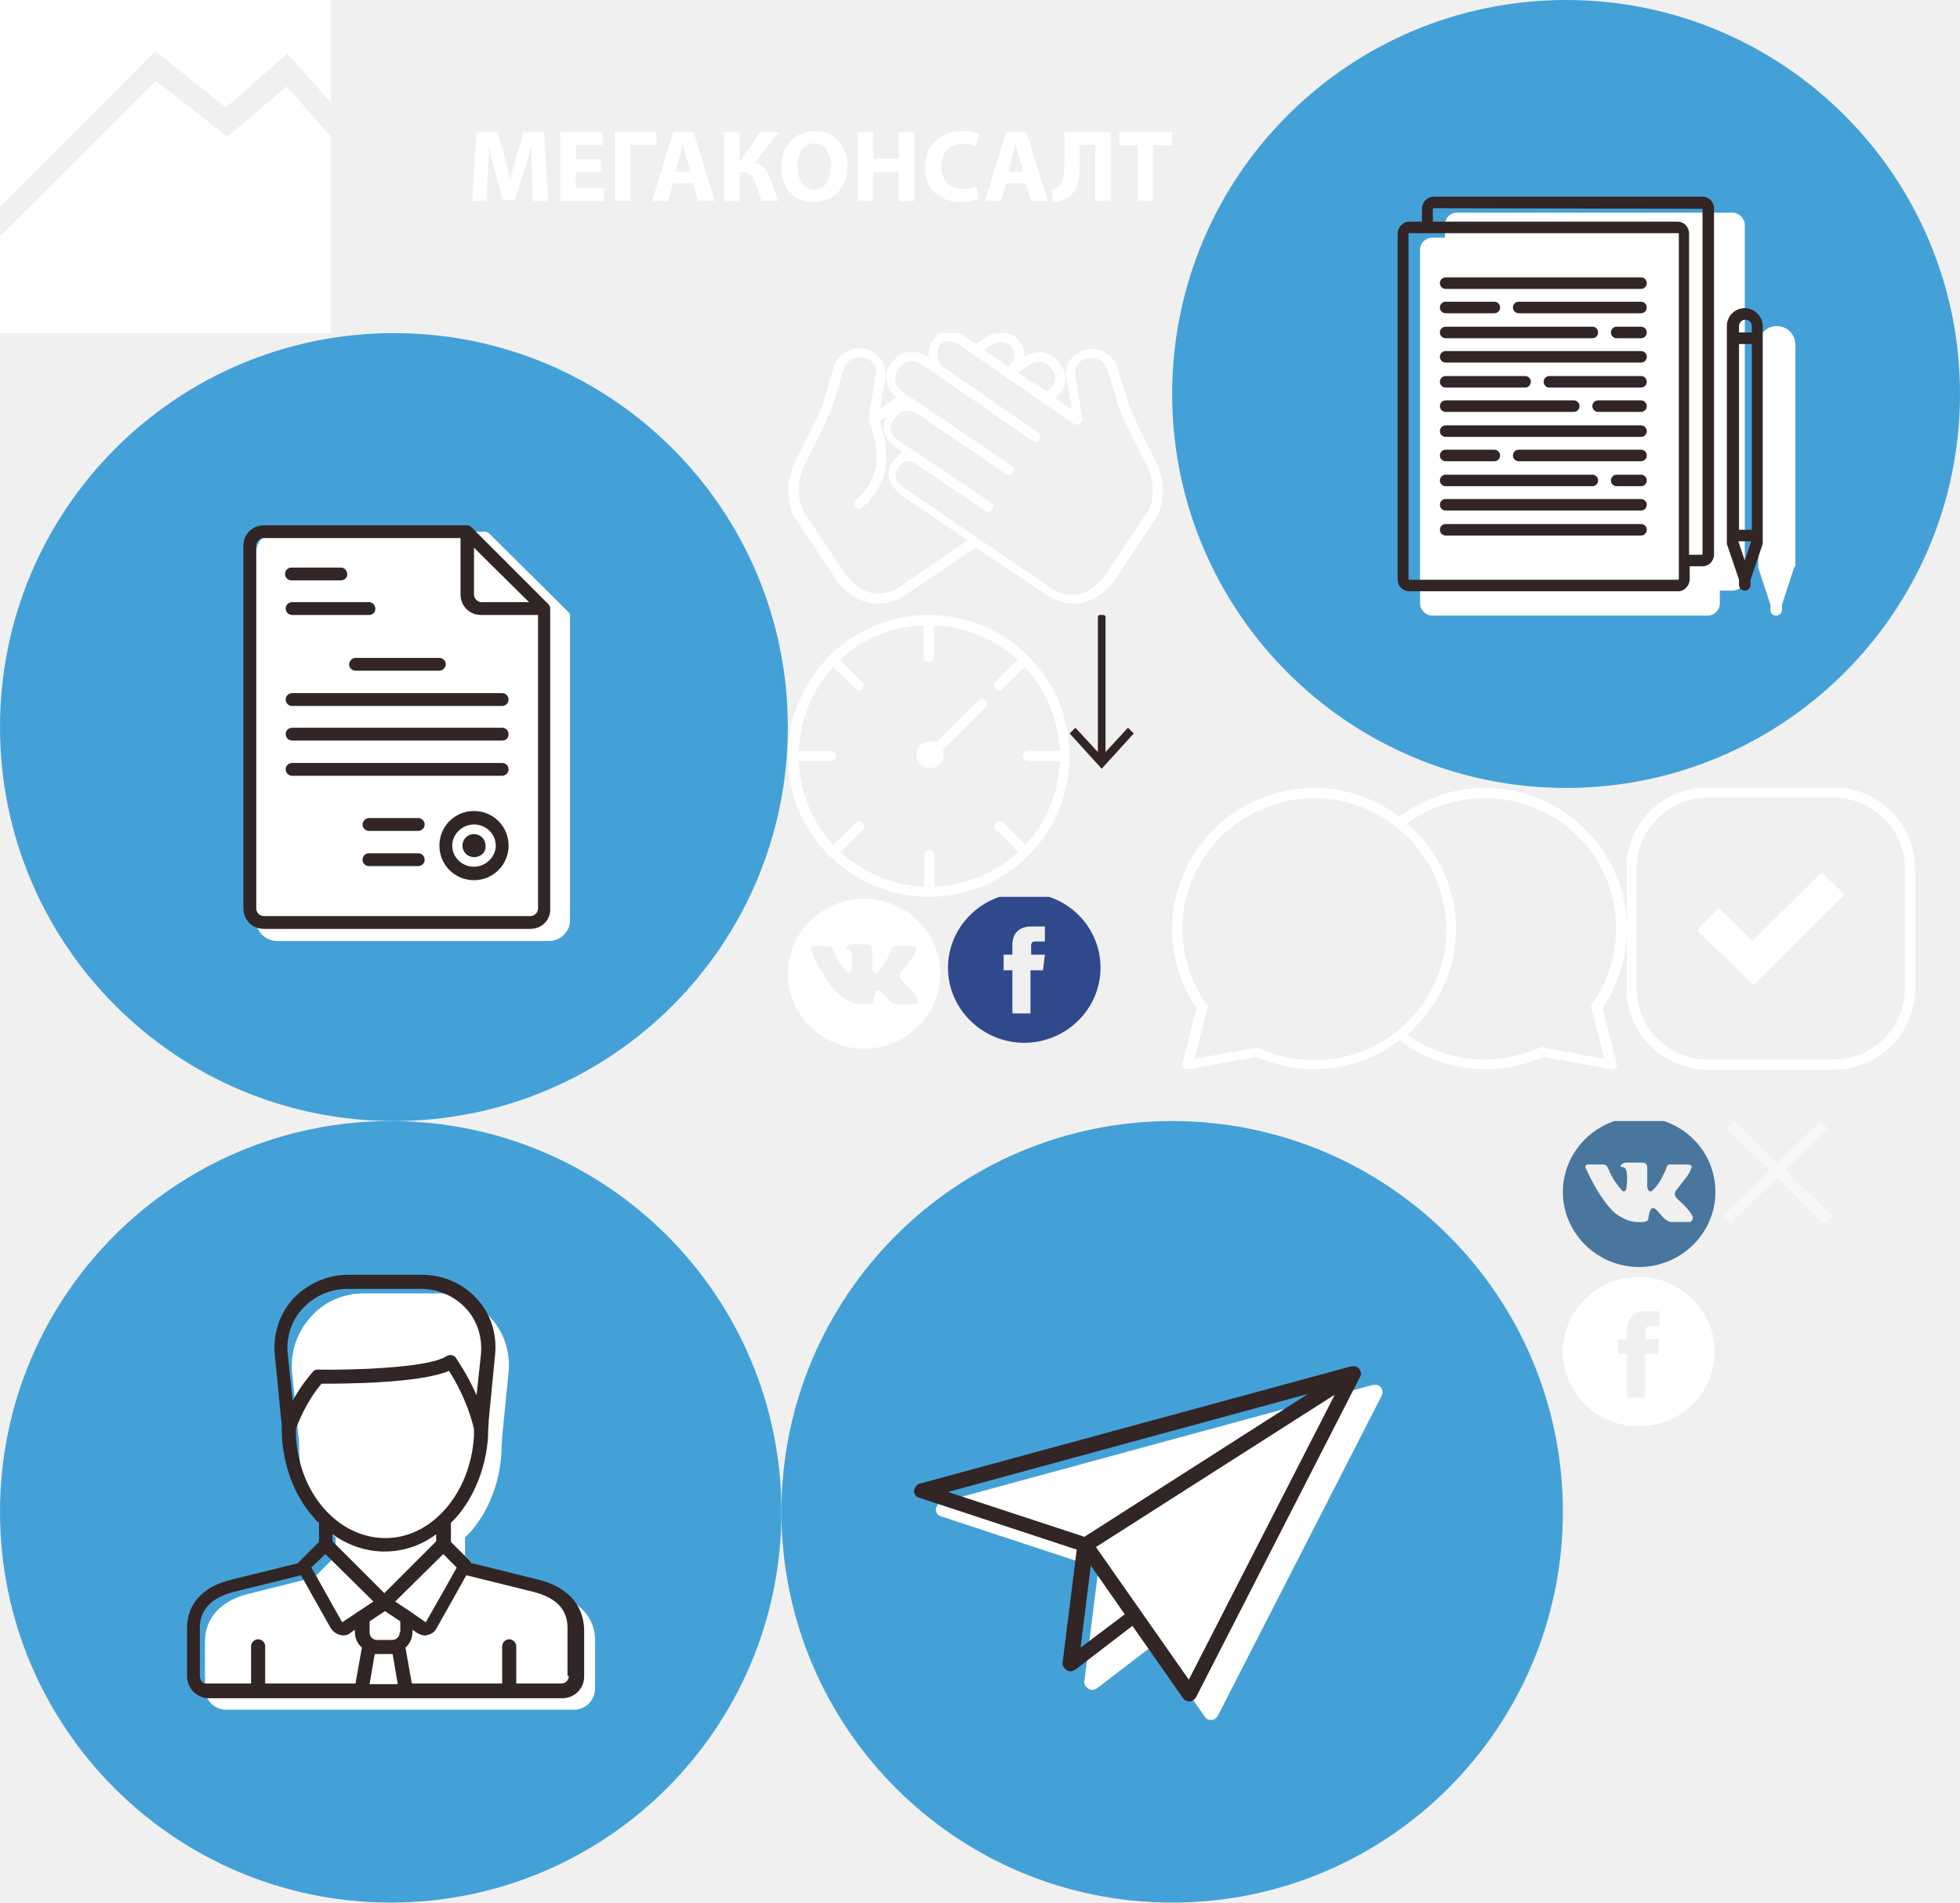
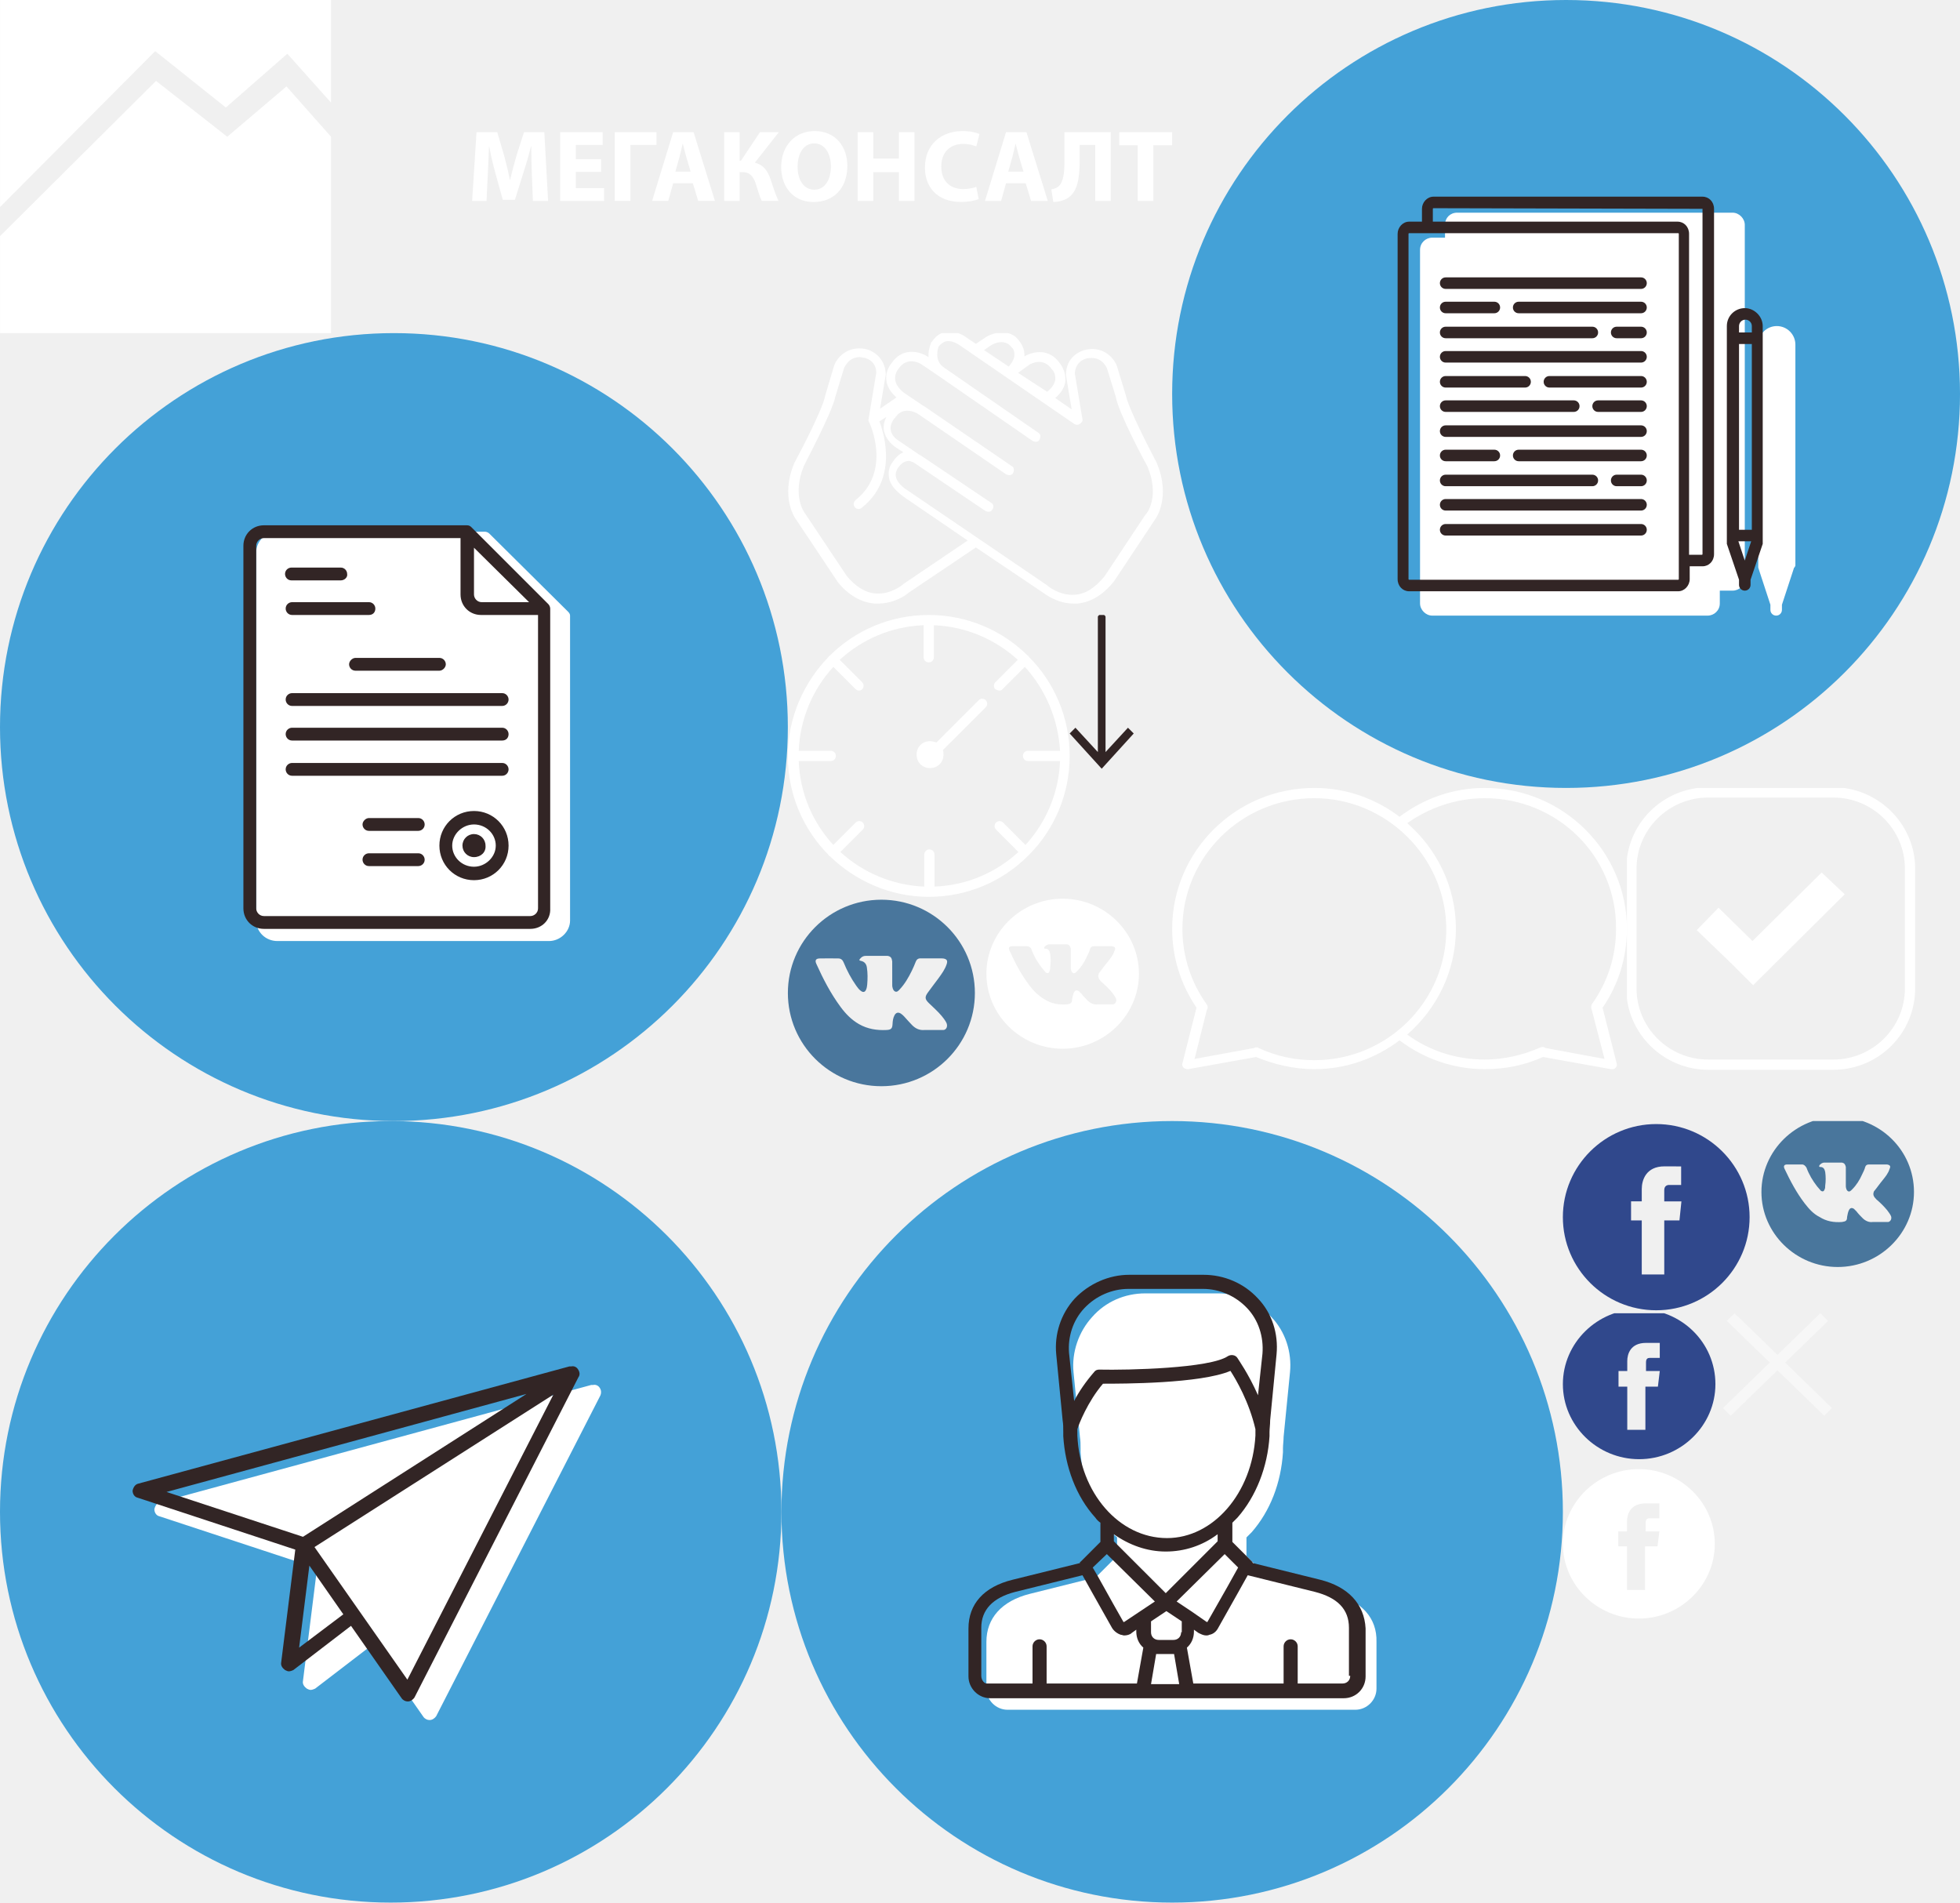
<svg xmlns="http://www.w3.org/2000/svg" height="297" viewBox="0 0 306 297" width="306">
  <svg height="52" viewBox="0 0 183 52" width="183" x="0" y="0">
    <defs>
      <style>.cls-1 { fill: #fff; fill-rule: evenodd; }</style>
    </defs>
    <path d="M180.064 22.673v8.69h-2.44v-8.69h-2.883v-2.037h8.257v2.037h-2.933zm-9.068-.048h-2.44v2.545c0 2.755-.35 4.87-1.977 5.826-.543.304-1.276.528-2.136.528l-.304-1.96c.527-.065.956-.29 1.228-.573.653-.666.813-2.036.813-3.66v-4.694h7.238v10.727h-2.422v-8.738zm-10.858 5.983h-3.077l-.763 2.755h-2.52l3.284-10.727h3.19l3.33 10.727h-2.614l-.828-2.755zm-1.02-4.09c-.192-.635-.383-1.43-.543-2.07h-.03c-.162.64-.32 1.45-.496 2.07l-.64 2.276h2.377l-.67-2.276zm-8.735-2.053c-1.928 0-3.427 1.162-3.427 3.547 0 2.152 1.275 3.506 3.443 3.506.733 0 1.545-.16 2.024-.35l.366 1.892c-.446.22-1.45.464-2.757.464-3.715 0-5.627-2.312-5.627-5.365 0-3.663 2.614-5.7 5.865-5.7 1.26 0 2.218.256 2.648.476l-.494 1.928c-.494-.207-1.18-.4-2.04-.4zm-10.044 4.41h-4.002v4.488H133.9V20.636h2.438v4.12h4v-4.12h2.426v10.727h-2.425v-4.49zm-13.328 4.66c-3.188 0-5.053-2.4-5.053-5.46 0-3.21 2.056-5.615 5.228-5.615 3.3 0 5.102 2.468 5.102 5.428 0 3.515-2.137 5.648-5.278 5.648zm.112-9.15c-1.642 0-2.6 1.562-2.6 3.646 0 2.103.99 3.58 2.616 3.58 1.643 0 2.583-1.56 2.583-3.642 0-1.93-.925-3.583-2.6-3.583zm-6.82 5.604c.38 1.145.73 2.307 1.24 3.373h-2.613c-.366-.734-.572-1.56-.828-2.356-.366-1.21-.86-2.133-2.168-2.133h-.462v4.49h-2.407V20.635h2.407v4.457h.208l2.964-4.457h2.95l-3.746 4.757c1.386.35 2.008 1.306 2.455 2.596zm-12.132.618h-3.077l-.764 2.755h-2.52l3.285-10.727h3.19l3.33 10.727H109l-.828-2.755zm-1.02-4.09c-.192-.635-.383-1.43-.543-2.07h-.033c-.16.64-.318 1.45-.494 2.07l-.638 2.276h2.377l-.67-2.276zm-8.73 6.845h-2.44V20.636h6.505v1.99h-4.065v8.737zM87.457 20.636h6.63v1.99h-4.19v2.227h3.952v1.973h-3.954v2.545h4.416v1.993h-6.855V20.636zm-4.42 6.622c-.048-1.29-.096-2.848-.096-4.41h-.047c-.334 1.37-.78 2.896-1.194 4.154l-1.31 4.183h-1.896l-1.148-4.15c-.35-1.26-.717-2.785-.973-4.187h-.03c-.065 1.446-.113 3.104-.19 4.44l-.194 4.075h-2.25l.687-10.727h3.237l1.052 3.582c.334 1.24.668 2.576.908 3.832h.048c.302-1.24.67-2.657 1.02-3.85l1.15-3.564h3.17l.59 10.727h-2.375l-.16-4.105zM.01 36.855l24.353-24.223 11.122 8.714 9.24-7.856 6.95 7.85v30.663H.01V36.855zm35.25-20.07L24.23 7.982.01 32.32V-.01h51.665v16.023l-6.817-7.625-9.597 8.398z" class="cls-1" />
  </svg>
  <svg height="123" viewBox="-244 335 123 123" width="123" x="0" y="52">
    <circle cx="-182.5" cy="396.5" r="61.5" fill="#44a1d7" />
    <path d="M-155.3 378.5l-12.3-12.2c-.2-.2-.5-.3-.7-.3h-32.4c-1.8 0-3.3 1.5-3.3 3.2v57.5c0 1.8 1.5 3.2 3.3 3.2h42.4c1.8 0 3.3-1.5 3.3-3.2v-47.6c0-.2-.1-.4-.3-.6z" fill="#FFF" />
    <path d="M-161.2 428h-41.6c-1.8 0-3.2-1.4-3.2-3.2v-56.6c0-1.8 1.4-3.2 3.2-3.2h31.7c.3 0 .5.1.7.3l12 12c.2.2.3.5.3.7v46.8c.1 1.8-1.3 3.2-3.1 3.2zm-8.8-59.5v7.3c0 .6.5 1.2 1.2 1.2h7.4l-8.6-8.5zm9.9 10.5h-8.8c-1.8 0-3.2-1.4-3.2-3.2V367h-30.7c-.6 0-1.2.5-1.2 1.2v56.6c0 .6.5 1.2 1.2 1.2h41.6c.6 0 1.2-.5 1.2-1.2V379zm-9.9 41.4c-3 0-5.4-2.4-5.4-5.4s2.4-5.4 5.4-5.4c3 0 5.4 2.4 5.4 5.4s-2.4 5.4-5.4 5.4zm0-8.7c-1.8 0-3.4 1.5-3.4 3.3 0 1.8 1.5 3.3 3.4 3.3 1.8 0 3.4-1.5 3.4-3.3 0-1.8-1.5-3.3-3.4-3.3zm0 5.1c-1 0-1.8-.8-1.8-1.8s.8-1.8 1.8-1.8 1.8.8 1.8 1.8c.1 1-.7 1.8-1.8 1.8zm4.4-12.7h-32.8c-.6 0-1-.5-1-1 0-.6.5-1 1-1h32.8c.6 0 1 .5 1 1s-.4 1-1 1zm0-5.5h-32.8c-.6 0-1-.5-1-1 0-.6.5-1 1-1h32.8c.6 0 1 .5 1 1 0 .6-.4 1-1 1zm0-5.4h-32.8c-.6 0-1-.5-1-1 0-.6.5-1 1-1h32.8c.6 0 1 .5 1 1s-.4 1-1 1zm-9.8-5.5h-13.1c-.6 0-1-.5-1-1s.5-1 1-1h13.1c.6 0 1 .5 1 1s-.5 1-1 1zm-11-8.7h-12c-.6 0-1-.5-1-1 0-.6.5-1 1-1h12c.6 0 1 .5 1 1 0 .6-.4 1-1 1zm-4.4-5.4h-7.7c-.6 0-1-.5-1-1 0-.6.5-1 1-1h7.7c.6 0 1 .5 1 1 .1.5-.4 1-1 1zm4.4 37.1h7.7c.6 0 1 .5 1 1 0 .6-.5 1-1 1h-7.7c-.6 0-1-.5-1-1s.5-1 1-1zm0 5.5h7.7c.6 0 1 .5 1 1 0 .6-.5 1-1 1h-7.7c-.6 0-1-.5-1-1 0-.6.5-1 1-1z" fill="#322525" />
  </svg>
  <svg height="123" viewBox="-244 335 123 123" width="123" x="183" y="0">
    <circle cx="-182.5" cy="396.5" r="61.5" fill="#44a1d7" />
    <path d="M-146.9 423.6l-1.9 5.8v.8c0 .5-.4.9-.9.9s-.9-.4-.9-.9v-.8l-1.9-5.8v-34.8c0-1.6 1.3-2.9 2.9-2.9 1.6 0 2.9 1.3 2.9 2.9v34.5c-.1.2-.1.3-.2.3zm-9.6 3.6h-2v2c0 1.1-.9 1.9-1.9 1.9h-43c-1 0-1.9-.9-1.9-1.9V374c0-1.1.9-1.9 1.9-1.9h2v-2c0-1.1.8-1.9 1.9-1.9h43c1 0 1.9.9 1.9 1.9v55.2c0 1.1-.9 1.9-1.9 1.9z" fill="#FFF" />
    <path d="M-151.8 419.9l-1.9 5.6v.8c0 .5-.4.9-.9.9s-.9-.4-.9-.9v-.8l-1.9-5.6v-34c0-1.6 1.3-2.8 2.8-2.8 1.5 0 2.8 1.3 2.8 2.8v34zm-2.8 2.6l1-3h-2l1 3zm1.1-36.6c0-.6-.5-1-1-1-.6 0-1 .5-1 1v1h2v-1zm0 2.8h-2v29h2v-29zm-7.7 34.7h-2v2c0 1-.8 1.9-1.8 1.9h-42c-1 0-1.8-.8-1.8-1.9v-53.9c0-1 .8-1.9 1.8-1.9h2v-2c0-1 .8-1.9 1.8-1.9h42c1 0 1.8.8 1.8 1.9v53.9c0 1.1-.8 1.9-1.8 1.9zm-42.9-52h-2.9s-.1 0-.1.1v53.9s0 .1.1.1h42s.1 0 .1-.1v-53.9s0-.1-.1-.1h-39.1zm42.9-3.8l-42-.1s-.1 0-.1.1v2h38.2c1 0 1.8.8 1.8 1.9v50.1h2s.1 0 .1-.1v-53.9zm-9.6 51h-30.5c-.5 0-.9-.4-.9-.9s.4-.9.9-.9h30.5c.5 0 .9.4.9.9s-.4.9-.9.9zm0-3.9h-30.5c-.5 0-.9-.4-.9-.9s.4-.9.9-.9h30.5c.5 0 .9.4.9.9s-.4.9-.9.9zm0-3.8h-3.8c-.5 0-.9-.4-.9-.9s.4-.9.9-.9h3.8c.5 0 .9.4.9.9s-.4.9-.9.9zm0-3.9h-19.1c-.5 0-.9-.4-.9-.9s.4-.9.9-.9h19.1c.5 0 .9.4.9.9s-.4.9-.9.9zm0-3.8h-30.5c-.5 0-.9-.4-.9-.9s.4-.9.9-.9h30.5c.5 0 .9.4.9.9s-.4.9-.9.9zm0-3.9h-6.7c-.5 0-.9-.4-.9-.9s.4-.9.9-.9h6.7c.5 0 .9.4.9.9s-.4.9-.9.9zm0-3.8h-14.3c-.5 0-.9-.4-.9-.9s.4-.9.9-.9h14.3c.5 0 .9.4.9.9s-.4.9-.9.9zm0-3.9h-30.5c-.5 0-.9-.4-.9-.9s.4-.9.9-.9h30.5c.5 0 .9.4.9.9s-.4.9-.9.9zm0-3.8h-3.8c-.5 0-.9-.4-.9-.9s.4-.9.9-.9h3.8c.5 0 .9.4.9.9s-.4.9-.9.9zm0-3.9h-19.1c-.5 0-.9-.4-.9-.9s.4-.9.9-.9h19.1c.5 0 .9.4.9.9s-.4.9-.9.9zm0-3.8h-30.5c-.5 0-.9-.4-.9-.9s.4-.9.9-.9h30.5c.5 0 .9.4.9.9s-.4.9-.9.9zm-30.5 5.9h22.9c.5 0 .9.4.9.9s-.4.9-.9.9h-22.9c-.5 0-.9-.4-.9-.9s.4-.9.9-.9zm0-3.9h7.6c.5 0 .9.4.9.9s-.4.9-.9.9h-7.6c-.5 0-.9-.4-.9-.9s.4-.9.9-.9zm0 15.4h20c.5 0 .9.4.9.9s-.4.9-.9.9h-20c-.5 0-.9-.4-.9-.9s.4-.9.9-.9zm0-3.8h12.4c.5 0 .9.4.9.9s-.4.9-.9.9h-12.4c-.5 0-.9-.4-.9-.9s.4-.9.9-.9zm0 15.4h22.9c.5 0 .9.4.9.9s-.4.9-.9.9h-22.9c-.5 0-.9-.4-.9-.9s.4-.9.9-.9zm0-3.9h7.6c.5 0 .9.4.9.9s-.4.9-.9.9h-7.6c-.5 0-.9-.4-.9-.9s.4-.9.9-.9z" fill="#322525" />
  </svg>
  <svg height="122" viewBox="-244 336 122 122" width="122" x="0" y="175">
    <circle cx="-183" cy="397" r="61" fill="#44a1d7" />
-     <path d="M-157.8 409.8l-10.4-2.6c0-.1-.1-.1-.1-.2l-3.1-3.1V401l.8-.8c2.9-3.3 4.6-7.7 4.9-12.5v-.6c0-.6.1-1.2.1-1.8l1-10.1c.3-3.1-.7-6.3-2.9-8.6-2.1-2.3-5.2-3.7-8.3-3.7h-11.4c-3.2 0-6.2 1.3-8.3 3.7-2.1 2.3-3.2 5.5-2.9 8.6l1 10.1c.1.6.1 1.2.1 1.8v.6c.3 4.8 2 9.2 4.9 12.5.2.3.5.5.8.8v2.9l-3.1 3.1s-.1.1-.1.2l-10.4 2.6c-4.4 1.1-6.8 3.8-6.8 7.5v7.3c0 1.8 1.5 3.3 3.3 3.3h54.3c1.8 0 3.3-1.5 3.3-3.3v-7.3c.1-3.7-2.3-6.4-6.7-7.5z" fill="#FFF" />
-     <path d="M-159.9 407.6l-10.5-2.6c0-.1-.1-.1-.1-.2l-3.1-3.1v-3l.8-.8c2.9-3.3 4.7-7.9 5-12.7v-.6c0-.6.1-1.2.1-1.9l1-10.3c.3-3.2-.7-6.4-2.9-8.7-2.2-2.4-5.3-3.7-8.5-3.7h-11.6c-3.2 0-6.3 1.4-8.5 3.7-2.2 2.4-3.2 5.6-2.9 8.7l1 10.3c.1.6.1 1.2.1 1.9v.6c.3 4.8 2 9.4 5 12.7.2.3.5.6.8.8v3l-3.1 3.1c-.1 0-.1.1-.1.2l-10.5 2.6c-4.5 1.1-6.9 3.8-6.9 7.6v7.5c0 1.8 1.5 3.4 3.4 3.4h55.2c1.9 0 3.4-1.5 3.4-3.4v-7.5c-.2-3.8-2.7-6.5-7.1-7.6zm-25.3 11.6h2.5l.8 4.7h-4.4l.8-4.7h.3zm3.6-3.4c0 .7-.5 1.2-1.2 1.2h-2.3c-.7 0-1.2-.5-1.2-1.2v-1.7l2.4-1.6 2.4 1.6v1.7zm-10.5-15.3c2.4 1.7 5.2 2.7 8.1 2.7s5.7-.9 8.1-2.7v1.1l-8.1 8.1-8.1-8.1v-1.1zm12.2 12.1l-2.4-1.6 7.5-7.4 2.1 2.1c-.7 1.3-2.4 4.3-4.8 8.5h-.1l-2.3-1.6zm-16.8-47.4c1.8-1.9 4.3-3 6.9-3h11.6c2.6 0 5.1 1.1 6.9 3 1.8 1.9 2.6 4.5 2.4 7.1l-.7 6.5c-1.5-3.4-3.1-5.6-3.2-5.8-.3-.5-1-.6-1.5-.3-2.8 1.9-15.5 2.2-20.1 2.1-.3 0-.6.1-.8.4-1.3 1.5-2.4 3.1-3.1 4.5l-.8-7.5c-.2-2.5.6-5.1 2.4-7zm-1.1 19.9v-.6-.4c.2-.7 1.6-4.3 4-7.1 3 0 15.2 0 19.9-2 .9 1.4 2.9 4.8 3.9 9.1v1c-.5 9-6.6 16-13.8 16-7.5 0-13.6-7.1-14-16zm4.6 18.5l7.5 7.4-2.4 1.6-2.4 1.6h-.1c-2.4-4.2-4-7.2-4.8-8.5l2.2-2.1zm-19.6 19v-7.5c0-2.8 1.8-4.7 5.3-5.6l10.5-2.6c.6 1.1 1.9 3.4 4.6 8.2.3.5.8.9 1.4 1.1.2 0 .3.1.5.1.4 0 .9-.1 1.2-.4l.7-.5v.3c0 1 .4 1.9 1.1 2.5l-1 5.6h-14.1V418c0-.6-.5-1.1-1.1-1.1-.6 0-1.1.5-1.1 1.1v5.8h-7c-.5.1-1-.5-1-1.2zm57.6 0c0 .7-.5 1.2-1.2 1.2h-7V418c0-.6-.5-1.1-1.1-1.1-.6 0-1.1.5-1.1 1.1v5.8h-14.1l-1-5.6c.7-.6 1.1-1.5 1.1-2.5v-.3l.7.5c.4.2.8.4 1.2.4.2 0 .3 0 .5-.1.6-.1 1.1-.5 1.4-1.1 2.7-4.8 4-7.1 4.6-8.2l10.5 2.6c3.5.9 5.3 2.7 5.3 5.6v7.5z" fill="#322525" />
+     <path d="M-150.4 377.6c-.2-.3-.6-.5-1-.4h-.3l-67.3 18.3c-.5.1-.8.6-.9 1.1 0 .5.3 1 .8 1.1l24.6 8.1-2.2 17.6c-.1.5.2.9.6 1.2.2.1.4.2.6.2.2 0 .5-.1.7-.2l9-6.9 7.9 11.3c.2.3.6.5.9.5h.1c.4 0 .8-.3 1-.6l25.6-50c.2-.4.2-.9-.1-1.3z" fill="#FFF" />
+     <path d="M-153.8 374.7c-.2-.3-.6-.5-1-.4h-.3l-67.3 18.3c-.5.1-.8.6-.9 1.1 0 .5.3 1 .8 1.1l24.6 8.1-2.2 17.6c-.1.5.2.9.6 1.2.2.1.4.2.6.2.2 0 .5-.1.7-.2l9-6.9 7.9 11.3c.2.3.6.5.9.5h.1c.4 0 .8-.3 1-.6l25.6-50c.3-.4.2-.9-.1-1.3zm-8 3.9l-34.9 22.3-21.3-7 56.2-15.3zm-35.5 39.6l1.6-12.8 5.3 7.6-6.9 5.2zm16.9 5l-14.5-20.7 37.3-23.8-22.8 44.5z" fill="#322525" />
  </svg>
  <svg height="122" viewBox="-244 336 122 122" width="122" x="122" y="175">
    <circle cx="-183" cy="397" r="61" fill="#44a1d7" />
-     <path d="M-150.4 377.6c-.2-.3-.6-.5-1-.4h-.3l-67.3 18.3c-.5.1-.8.6-.9 1.1 0 .5.3 1 .8 1.1l24.6 8.1-2.2 17.6c-.1.5.2.9.6 1.2.2.1.4.2.6.2.2 0 .5-.1.7-.2l9-6.9 7.9 11.3c.2.3.6.5.9.5h.1c.4 0 .8-.3 1-.6l25.6-50c.2-.4.2-.9-.1-1.3z" fill="#FFF" />
-     <path d="M-153.8 374.7c-.2-.3-.6-.5-1-.4h-.3l-67.3 18.3c-.5.1-.8.6-.9 1.1 0 .5.3 1 .8 1.1l24.6 8.1-2.2 17.6c-.1.5.2.9.6 1.2.2.1.4.2.6.2.2 0 .5-.1.7-.2l9-6.9 7.9 11.3c.2.3.6.5.9.5h.1c.4 0 .8-.3 1-.6l25.6-50c.3-.4.2-.9-.1-1.3zm-8 3.9l-34.9 22.3-21.3-7 56.2-15.3zm-35.5 39.6l1.6-12.8 5.3 7.6-6.9 5.2zm16.9 5l-14.5-20.7 37.3-23.8-22.8 44.5z" fill="#322525" />
+     <path d="M-157.8 409.8l-10.4-2.6c0-.1-.1-.1-.1-.2l-3.1-3.1V401l.8-.8c2.9-3.3 4.6-7.7 4.9-12.5v-.6c0-.6.1-1.2.1-1.8l1-10.1c.3-3.1-.7-6.3-2.9-8.6-2.1-2.3-5.2-3.7-8.3-3.7h-11.4c-3.2 0-6.2 1.3-8.3 3.7-2.1 2.3-3.2 5.5-2.9 8.6l1 10.1c.1.6.1 1.2.1 1.8v.6c.3 4.8 2 9.2 4.9 12.5.2.3.5.5.8.8v2.9l-3.1 3.1s-.1.1-.1.2l-10.4 2.6c-4.4 1.1-6.8 3.8-6.8 7.5v7.3c0 1.8 1.5 3.3 3.3 3.3h54.3c1.8 0 3.3-1.5 3.3-3.3v-7.3c.1-3.7-2.3-6.4-6.7-7.5z" fill="#FFF" />
+     <path d="M-159.9 407.6l-10.5-2.6c0-.1-.1-.1-.1-.2l-3.1-3.1v-3l.8-.8c2.9-3.3 4.7-7.9 5-12.7v-.6c0-.6.1-1.2.1-1.9l1-10.3c.3-3.2-.7-6.4-2.9-8.7-2.2-2.4-5.3-3.7-8.5-3.7h-11.6c-3.2 0-6.3 1.4-8.5 3.7-2.2 2.4-3.2 5.6-2.9 8.7l1 10.3c.1.6.1 1.2.1 1.9v.6c.3 4.8 2 9.4 5 12.7.2.3.5.6.8.8v3l-3.1 3.1c-.1 0-.1.1-.1.2l-10.5 2.6c-4.5 1.1-6.9 3.8-6.9 7.6v7.5c0 1.8 1.5 3.4 3.4 3.4h55.2c1.9 0 3.4-1.5 3.4-3.4v-7.5c-.2-3.8-2.7-6.5-7.1-7.6zm-25.3 11.6h2.5l.8 4.7h-4.4l.8-4.7h.3zm3.6-3.4c0 .7-.5 1.2-1.2 1.2h-2.3c-.7 0-1.2-.5-1.2-1.2v-1.7l2.4-1.6 2.4 1.6v1.7zm-10.5-15.3c2.4 1.7 5.2 2.7 8.1 2.7s5.7-.9 8.1-2.7v1.1l-8.1 8.1-8.1-8.1v-1.1zm12.2 12.1l-2.4-1.6 7.5-7.4 2.1 2.1c-.7 1.3-2.4 4.3-4.8 8.5h-.1l-2.3-1.6zm-16.8-47.4c1.8-1.9 4.3-3 6.9-3h11.6c2.6 0 5.1 1.1 6.9 3 1.8 1.9 2.6 4.5 2.4 7.1l-.7 6.5c-1.5-3.4-3.1-5.6-3.2-5.8-.3-.5-1-.6-1.5-.3-2.8 1.9-15.5 2.2-20.1 2.1-.3 0-.6.1-.8.4-1.3 1.5-2.4 3.1-3.1 4.5l-.8-7.5c-.2-2.5.6-5.1 2.4-7zm-1.1 19.9v-.6-.4c.2-.7 1.6-4.3 4-7.1 3 0 15.2 0 19.9-2 .9 1.4 2.9 4.8 3.9 9.1v1c-.5 9-6.6 16-13.8 16-7.5 0-13.6-7.1-14-16zm4.6 18.5l7.5 7.4-2.4 1.6-2.4 1.6h-.1c-2.4-4.2-4-7.2-4.8-8.5l2.2-2.1zm-19.6 19v-7.5c0-2.8 1.8-4.7 5.3-5.6l10.5-2.6c.6 1.1 1.9 3.4 4.6 8.2.3.5.8.9 1.4 1.1.2 0 .3.1.5.1.4 0 .9-.1 1.2-.4l.7-.5v.3c0 1 .4 1.9 1.1 2.5l-1 5.6h-14.1V418c0-.6-.5-1.1-1.1-1.1-.6 0-1.1.5-1.1 1.1v5.8h-7c-.5.1-1-.5-1-1.2zm57.6 0c0 .7-.5 1.2-1.2 1.2h-7V418c0-.6-.5-1.1-1.1-1.1-.6 0-1.1.5-1.1 1.1v5.8h-14.1l-1-5.6c.7-.6 1.1-1.5 1.1-2.5v-.3l.7.5c.4.2.8.4 1.2.4.2 0 .3 0 .5-.1.6-.1 1.1-.5 1.4-1.1 2.7-4.8 4-7.1 4.6-8.2l10.5 2.6c3.5.9 5.3 2.7 5.3 5.6v7.5z" fill="#322525" />
  </svg>
  <svg height="44" viewBox="-270 375 71 44" width="71" x="183" y="123">
    <path d="M-202.8 409.3l2.2 8.7c.1.3 0 .5-.2.7-.1.2-.4.2-.6.2h-.1l-10.6-1.9c-2.9 1.3-5.9 1.9-9.1 1.9-5 0-9.6-1.7-13.3-4.5-3.7 2.8-8.3 4.5-13.3 4.5-3.1 0-6.2-.7-9.1-1.9l-10.6 1.9h-.1c-.2 0-.4-.1-.6-.2-.2-.2-.3-.5-.2-.7l2.2-8.7c-2.5-3.7-3.8-7.9-3.8-12.3 0-12.1 9.9-22 22.2-22 5 0 9.6 1.7 13.3 4.5 3.7-2.8 8.3-4.5 13.3-4.5 12.2 0 22.2 9.9 22.2 22 0 4.4-1.3 8.7-3.8 12.3zm-45-32.7c-11.4 0-20.6 9.2-20.6 20.4 0 4.2 1.3 8.3 3.8 11.8.2.3.2.6 0 .9l-1.9 7.6 9.3-1.7c.1-.1.2-.1.4-.1.1 0 .2 0 .3.1 2.8 1.3 5.7 1.9 8.7 1.9 11.4 0 20.6-9.2 20.6-20.4s-9.3-20.5-20.6-20.5zm26.6 0c-4.5 0-8.7 1.5-12.1 3.9 4.6 4 7.6 9.9 7.6 16.5s-3 12.5-7.6 16.5c3.4 2.5 7.6 3.9 12.1 3.9 3 0 6-.7 8.7-1.9.3-.1.5-.1.8.1l9.2 1.7-2-7.7c-.1-.2-.1-.6 0-.8 2.5-3.5 3.8-7.5 3.8-11.8.1-11.3-9.1-20.4-20.5-20.4z" fill="#FFF" />
  </svg>
  <svg height="43.3" viewBox="-275 376 60 44" width="59.3" x="123" y="52">
    <path d="M-216.9 405.6l-6.5 9.8c-1.8 2.2-3.7 3.3-5.8 3.5h-.6c-2.6 0-4.5-1.5-4.8-1.7l-10.7-7.2-10.7 7.2c-.3.3-2.2 1.7-4.8 1.7h-.6c-2.1-.2-4.1-1.3-5.8-3.4l-6.6-9.9c-.1-.1-2.6-3.5-.3-9 1.3-2.4 4.6-8.8 4.9-10.7l1.4-4.7c.4-1.2 2-3.2 4.9-2.7 1.1.2 3.2 1.3 3.3 4v.1l-.9 5.4 2.6-1.8c-.9-.8-1.5-1.7-1.6-2.7-.2-1.6.8-2.7.8-2.7 1.7-2.6 4.5-1.9 5.7-1.1l.2.1c-.1-.9.2-1.7.4-2.3 0 0 0-.1.1-.1.6-.9 1.3-1.4 2.2-1.6 1.7-.3 3.2.8 3.3.9l1.5 1 1.5-1c1.2-.8 4-1.6 5.5.7 0 0 .8 1 .7 2.3 1.3-.8 4-1.4 5.7 1.2 0 0 .9 1.1.8 2.7-.1 1-.7 1.9-1.6 2.7l2.6 1.8-.9-5.4v-.1c0-2.8 2.2-3.8 3.3-4 2.8-.5 4.4 1.5 4.8 2.7l1.4 4.6c.4 2 3.7 8.4 4.9 10.7 2.3 5.5-.2 8.9-.3 9zm-43.7-15.6c.8 2.1 2.9 9.2-2.8 13.7-.1.1-.3.2-.5.2s-.5-.1-.6-.3c-.3-.3-.2-.8.1-1.1 5.8-4.6 2.3-12.2 2.1-12.5 0-.1-.1-.2 0-.4v-.1l1.2-7.2c0-2-1.8-2.4-2-2.4-.2 0-.4-.1-.6-.1-1.8 0-2.4 1.6-2.5 1.7l-1.4 4.6c-.5 2.5-4.9 10.7-5 11-1.9 4.7.1 7.4.2 7.5l6.6 9.9c1.4 1.7 3 2.7 4.6 2.8 2.4.2 4.3-1.4 4.3-1.4l.1-.1 10.2-6.9-10.1-6.9c-1.4-1-2.3-2.1-2.4-3.2-.2-1.2.4-2.1.5-2.2.5-.8 1.1-1.4 1.8-1.7l-1.1-.7c-1.2-.8-1.8-1.8-2-2.8-.1-.8.1-1.5.4-2.1l-1.1.7zm21-11.7c-1.2-1.7-3.3-.4-3.4-.3l-1 .7 3.9 2.6c.5-.5.8-1.1.9-1.6.1-.9-.3-1.4-.4-1.4zm5.6 7c.8-.6 1.2-1.3 1.3-1.9.1-.9-.4-1.6-.5-1.6-1.4-2.1-3.4-.9-3.6-.8l-1.8 1.3 4.6 3zm15.9 11.8c-.2-.3-4.6-8.5-5-11l-1.4-4.5c-.1-.2-.8-2-3.1-1.6-.2 0-1.9.4-2 2.4l1.2 7.2c.1.3-.1.6-.4.8-.3.2-.6.2-.9 0l-18.2-12.5s-1.1-.8-2.1-.6c-.5.1-.8.4-1.2.8-.1.3-.8 2.3.9 3.4l14.9 10.3c.4.2.4.7.2 1.1-.2.4-.7.4-1.1.2l-14.9-10.3-2.8-1.9c-.2-.1-2.2-1.3-3.6.8-.1.1-.6.8-.5 1.7.1.7.5 1.3 1.3 2l3.1 2.1c.1 0 .1.1.2.1l13.9 9.5c.4.2.4.7.2 1.1-.2.4-.7.4-1.1.2l-14-9.6c-.5-.3-2.4-1.2-3.6.6 0 0 0 .1-.1.1 0 0-.8.9-.6 1.9.1.6.5 1.2 1.3 1.7l3.1 2.1c.3.2.5.3.5.3l11 7.4c.4.2.5.7.2 1.1-.2.4-.7.4-1.1.2l-11.4-7.7c-.3-.1-.6-.3-1-.2-.6.1-1.1.5-1.6 1.3 0 .1-.3.5-.2 1.1.1.7.7 1.5 1.8 2.2L-234 416l.1.1s1.9 1.6 4.3 1.4c1.7-.1 3.2-1.1 4.7-2.9l6.5-9.8c.3-.2 2.3-3 .3-7.7z" fill="#FFF" />
  </svg>
  <svg height="44" viewBox="-283 375 45 44" width="45" x="254" y="123">
    <path d="M-250.8 419h-19.5c-7 0-12.8-5.7-12.8-12.7v-18.7c0-7 5.7-12.7 12.8-12.7h19.5c7 0 12.8 5.7 12.8 12.7v18.7c0 7-5.7 12.7-12.8 12.7zm11.2-31.4c0-6.1-5-11.1-11.2-11.1h-19.5c-6.2 0-11.2 5-11.2 11.1v18.7c0 6.1 5 11.1 11.2 11.1h19.5c6.2 0 11.2-5 11.2-11.1v-18.7zm-27.2 14.7l-5.3-5.1 3.4-3.5 5.3 5.2 10.8-10.7 3.6 3.4-14.3 14.2-3.5-3.5z" fill="#FFF" />
  </svg>
  <svg height="44" viewBox="-283 375 44 44" width="44" x="123" y="96">
    <path d="M-245.4 412.5l-.1.1c-4 4-9.5 6.4-15.5 6.4s-11.5-2.5-15.5-6.4h-.1v-.1c-4-4-6.4-9.5-6.4-15.5s2.5-11.5 6.4-15.5v-.1h.1c4-4 9.5-6.4 15.5-6.4s11.5 2.4 15.5 6.4h.1v.1c4 4 6.4 9.5 6.4 15.5s-2.4 11.5-6.4 15.5zm-.6-29.4l-3.5 3.5c-.2.2-.3.2-.5.2s-.4-.1-.6-.2c-.3-.3-.3-.8 0-1.1l3.5-3.5c-3.5-3.2-8.1-5.2-13.1-5.4v5c0 .4-.3.8-.8.8-.4 0-.8-.3-.8-.8v-5c-5.1.2-9.6 2.2-13.1 5.4l3.5 3.5c.3.3.3.8 0 1.1-.2.2-.4.2-.5.2-.2 0-.4-.1-.5-.2l-3.5-3.5c-3.2 3.5-5.2 8.1-5.4 13.1h5c.4 0 .8.3.8.8 0 .4-.3.8-.8.8h-5c.2 5.1 2.2 9.6 5.4 13.1l3.5-3.5c.3-.3.8-.3 1.1 0 .3.3.3.8 0 1.1l-3.5 3.5c3.5 3.2 8.1 5.2 13.1 5.4v-5c0-.4.3-.8.8-.8.4 0 .8.3.8.8v5c5.1-.2 9.6-2.2 13.1-5.4l-3.5-3.5c-.3-.3-.3-.8 0-1.1.3-.3.8-.3 1.1 0l3.5 3.5c3.2-3.5 5.2-8.1 5.4-13.1h-5c-.4 0-.8-.3-.8-.8 0-.4.3-.8.8-.8h5c-.3-5-2.3-9.6-5.5-13.1zm-12.8 13c.1.2.1.4.1.7 0 1.2-.9 2.1-2.1 2.1-1.2 0-2.1-.9-2.1-2.1s.9-2.1 2.1-2.1c.3 0 .7.1 1 .2l6.6-6.6c.3-.3.8-.3 1.1 0 .3.3.3.8 0 1.1l-6.7 6.7z" fill="#FFF" />
  </svg>
-   <svg height="24" viewBox="-293 385 25 24" width="24.4" x="123" y="140">
+   <svg height="30" viewBox="0 0 31 30" width="30.094" x="123" y="140">
+     <path d="M15.043.01C6.738.01.005 6.724.005 15.008.005 23.287 6.738 30 15.043 30S30.08 23.29 30.08 15.008C30.08 6.723 23.348.01 15.043.01zm7.628 16.617c.702.683 1.443 1.327 2.072 2.078.278.334.54.68.742 1.067.286.55.027 1.158-.468 1.19h-3.08c-.796.065-1.43-.254-1.964-.796-.426-.433-.822-.895-1.232-1.342-.168-.183-.344-.355-.554-.492-.42-.272-.786-.19-1.026.25-.245.444-.3.937-.324 1.433-.034.723-.253.914-.982.946-1.557.074-3.036-.16-4.41-.944-1.21-.69-2.15-1.666-2.966-2.77-1.59-2.15-2.81-4.512-3.904-6.94-.247-.547-.067-.84.54-.852 1.004-.02 2.01-.017 3.016 0 .408.005.68.238.836.624.544 1.334 1.21 2.602 2.045 3.778.223.313.45.626.773.847.358.244.63.162.798-.234.108-.253.154-.524.178-.794.08-.927.09-1.853-.05-2.777-.085-.578-.41-.95-.988-1.06-.295-.056-.25-.165-.108-.332.248-.29.48-.47.945-.47h3.482c.547.108.67.353.744.903l.003 3.86c-.006.212.107.844.492.985.307.1.51-.145.694-.34.834-.883 1.43-1.925 1.96-3.005.237-.475.44-.97.636-1.46.146-.367.374-.547.788-.54l3.35.004c.1 0 .2.002.297.018.565.096.72.338.545.888-.275.863-.81 1.583-1.332 2.304-.56.772-1.157 1.517-1.71 2.293-.51.708-.47 1.065.163 1.68z" fill="#49769c" fill-rule="evenodd" />
+   </svg>
+   <svg height="30" viewBox="0 0 31 30" width="30.062" x="244" y="175">
+     <path d="M15.028.016C6.742.016-.002 6.74-.002 15.003c0 8.266 6.744 14.99 15.03 14.99 8.29 0 15.034-6.724 15.034-14.99C30.062 6.74 23.318.016 15.028.016zm3.74 15.515h-2.445v8.695H12.7V15.53h-1.724v-3.07H12.7V10.47c0-1.42.676-3.646 3.656-3.646l2.684.01V9.82h-1.948c-.32 0-.77.16-.77.837v1.807h2.763l-.317 3.07z" fill="#30488c" fill-rule="evenodd" />
+   </svg>
+   <svg height="24" viewBox="-293 385 25 24" width="24.4" x="154" y="140">
    <path d="M-280.8 385c-6.7 0-12.2 5.4-12.2 12s5.5 12 12.2 12 12.2-5.4 12.2-12-5.5-12-12.2-12zm6.2 13.3c.6.5 1.2 1.1 1.7 1.7.2.3.4.5.6.9.2.4 0 .9-.4 1h-2.5c-.6.1-1.2-.2-1.6-.6-.3-.3-.7-.7-1-1.1l-.4-.4c-.3-.2-.6-.2-.8.2-.2.4-.2.8-.3 1.1 0 .6-.2.7-.8.8-1.3.1-2.5-.1-3.6-.8-1-.6-1.7-1.3-2.4-2.2-1.3-1.7-2.3-3.6-3.2-5.6-.2-.4-.1-.7.4-.7h2.4c.3 0 .6.2.7.5.4 1.1 1 2.1 1.7 3 .2.2.4.5.6.7.3.2.5.1.6-.2.1-.2.1-.4.1-.6.1-.7.1-1.5 0-2.2-.1-.5-.3-.8-.8-.8-.2 0-.2-.1-.1-.3.2-.2.4-.4.8-.4h2.8c.4.1.5.3.6.7v3.1c0 .2.1.7.4.8.2.1.4-.1.6-.3.7-.7 1.2-1.5 1.6-2.4.2-.4.4-.8.5-1.2.1-.3.3-.4.6-.4H-272.9c.5.1.6.3.4.7-.2.7-.7 1.3-1.1 1.8-.5.6-.9 1.2-1.4 1.8-.2.6-.1.9.4 1.4z" fill="#FFF" />
  </svg>
-   <svg height="23.9" viewBox="-293 386 25 24" width="24.4" x="148" y="140">
+   <svg height="23.9" viewBox="-293 386 25 24" width="24.4" x="275" y="175">
+     <path d="M-280.8 385.1c-6.7 0-12.2 5.4-12.2 12s5.5 12 12.2 12c6.7 0 12.2-5.4 12.2-12 0-6.7-5.5-12-12.2-12zm6.2 13.2c.6.5 1.2 1.1 1.7 1.7.2.3.4.5.6.9.2.4 0 .9-.4 1h-2.5c-.6.1-1.2-.2-1.6-.6-.3-.3-.7-.7-1-1.1l-.4-.4c-.3-.2-.6-.2-.8.2-.2.4-.2.7-.3 1.1 0 .6-.2.7-.8.8-1.3.1-2.5-.1-3.6-.8-1-.5-1.7-1.3-2.4-2.2-1.3-1.7-2.3-3.6-3.2-5.5-.2-.4-.1-.7.4-.7h2.4c.3 0 .5.2.7.5.4 1.1 1 2.1 1.7 3 .2.2.4.5.6.7.3.2.5.1.6-.2.1-.2.1-.4.1-.6.1-.7.1-1.5 0-2.2-.1-.5-.3-.8-.8-.8-.2 0-.2-.1-.1-.3.2-.2.4-.4.8-.4h2.8c.4.1.5.3.6.7v3.1c0 .2.1.7.4.8.2.1.4-.1.6-.3.7-.7 1.2-1.5 1.6-2.4.2-.4.4-.8.5-1.2.1-.3.3-.4.6-.4H-272.9c.5.1.6.3.4.7-.2.7-.7 1.3-1.1 1.8-.5.6-.9 1.2-1.4 1.8-.2.5-.1.8.4 1.3z" fill="#49769C" />
+   </svg>
+   <svg height="23.9" viewBox="-293 386 25 24" width="24.4" x="244" y="205">
    <path d="M-280.8 385.1c-6.7 0-12.2 5.4-12.2 12s5.5 12 12.2 12c6.7 0 12.2-5.4 12.2-12 0-6.7-5.5-12-12.2-12zm3 12.4h-2v6.9h-2.9v-6.9h-1.4V395h1.4v-1.6c0-1.1.5-2.9 3-2.9h2.2v2.4h-1.6c-.3 0-.6.1-.6.7v1.4h2.2l-.3 2.5z" fill="#30488C" />
  </svg>
-   <svg height="23.9" viewBox="-293 386 25 24" width="24.4" x="244" y="175">
-     <path d="M-280.8 385.1c-6.7 0-12.2 5.4-12.2 12s5.5 12 12.2 12c6.7 0 12.2-5.4 12.2-12 0-6.7-5.5-12-12.2-12zm6.2 13.2c.6.5 1.2 1.1 1.7 1.7.2.3.4.5.6.9.2.4 0 .9-.4 1h-2.5c-.6.1-1.2-.2-1.6-.6-.3-.3-.7-.7-1-1.1l-.4-.4c-.3-.2-.6-.2-.8.2-.2.4-.2.7-.3 1.1 0 .6-.2.7-.8.8-1.3.1-2.5-.1-3.6-.8-1-.5-1.7-1.3-2.4-2.2-1.3-1.7-2.3-3.6-3.2-5.5-.2-.4-.1-.7.4-.7h2.4c.3 0 .5.2.7.5.4 1.1 1 2.1 1.7 3 .2.2.4.5.6.7.3.2.5.1.6-.2.1-.2.1-.4.1-.6.1-.7.1-1.5 0-2.2-.1-.5-.3-.8-.8-.8-.2 0-.2-.1-.1-.3.2-.2.4-.4.8-.4h2.8c.4.1.5.3.6.7v3.1c0 .2.1.7.4.8.2.1.4-.1.6-.3.7-.7 1.2-1.5 1.6-2.4.2-.4.4-.8.5-1.2.1-.3.3-.4.6-.4H-272.9c.5.1.6.3.4.7-.2.7-.7 1.3-1.1 1.8-.5.6-.9 1.2-1.4 1.8-.2.5-.1.8.4 1.3z" fill="#49769C" />
-   </svg>
-   <svg height="24" viewBox="-293 385 25 24" width="24.3" x="244" y="199">
+   <svg height="24" viewBox="-293 385 25 24" width="24.3" x="244" y="229">
    <path d="M-280.8 385c-6.7 0-12.2 5.4-12.2 12s5.5 12 12.2 12c6.7 0 12.2-5.4 12.2-12s-5.5-12-12.2-12zm3 12.4h-2v7h-2.9v-7h-1.4V395h1.4v-1.6c0-1.1.5-2.9 3-2.9h2.2v2.4h-1.6c-.3 0-.6.1-.6.7v1.4h2.2l-.3 2.4z" fill="#FFF" />
  </svg>
  <svg height="24" viewBox="-300 385 10 24" width="10" x="167" y="96">
    <path d="M-290 403.5l-5 5.5-5-5.5.9-.9 3.5 3.8v-21.1c0-.2.3-.4.6-.4s.6.2.6.4v21.1l3.5-3.8.9.9z" fill="#322525" />
  </svg>
-   <svg height="16" viewBox="-297 389 17 16" width="17" x="269" y="175">
+   <svg height="16" viewBox="-297 389 17 16" width="17" x="269" y="205">
    <path d="M-280 403.8l-1.2 1.2-7.3-7.1-7.3 7.1-1.2-1.2 7.3-7.1-6.7-6.5 1.2-1.2 6.7 6.5 6.7-6.5 1.2 1.2-6.7 6.5 7.3 7.1z" fill="#F7F7F7" />
  </svg>
</svg>
